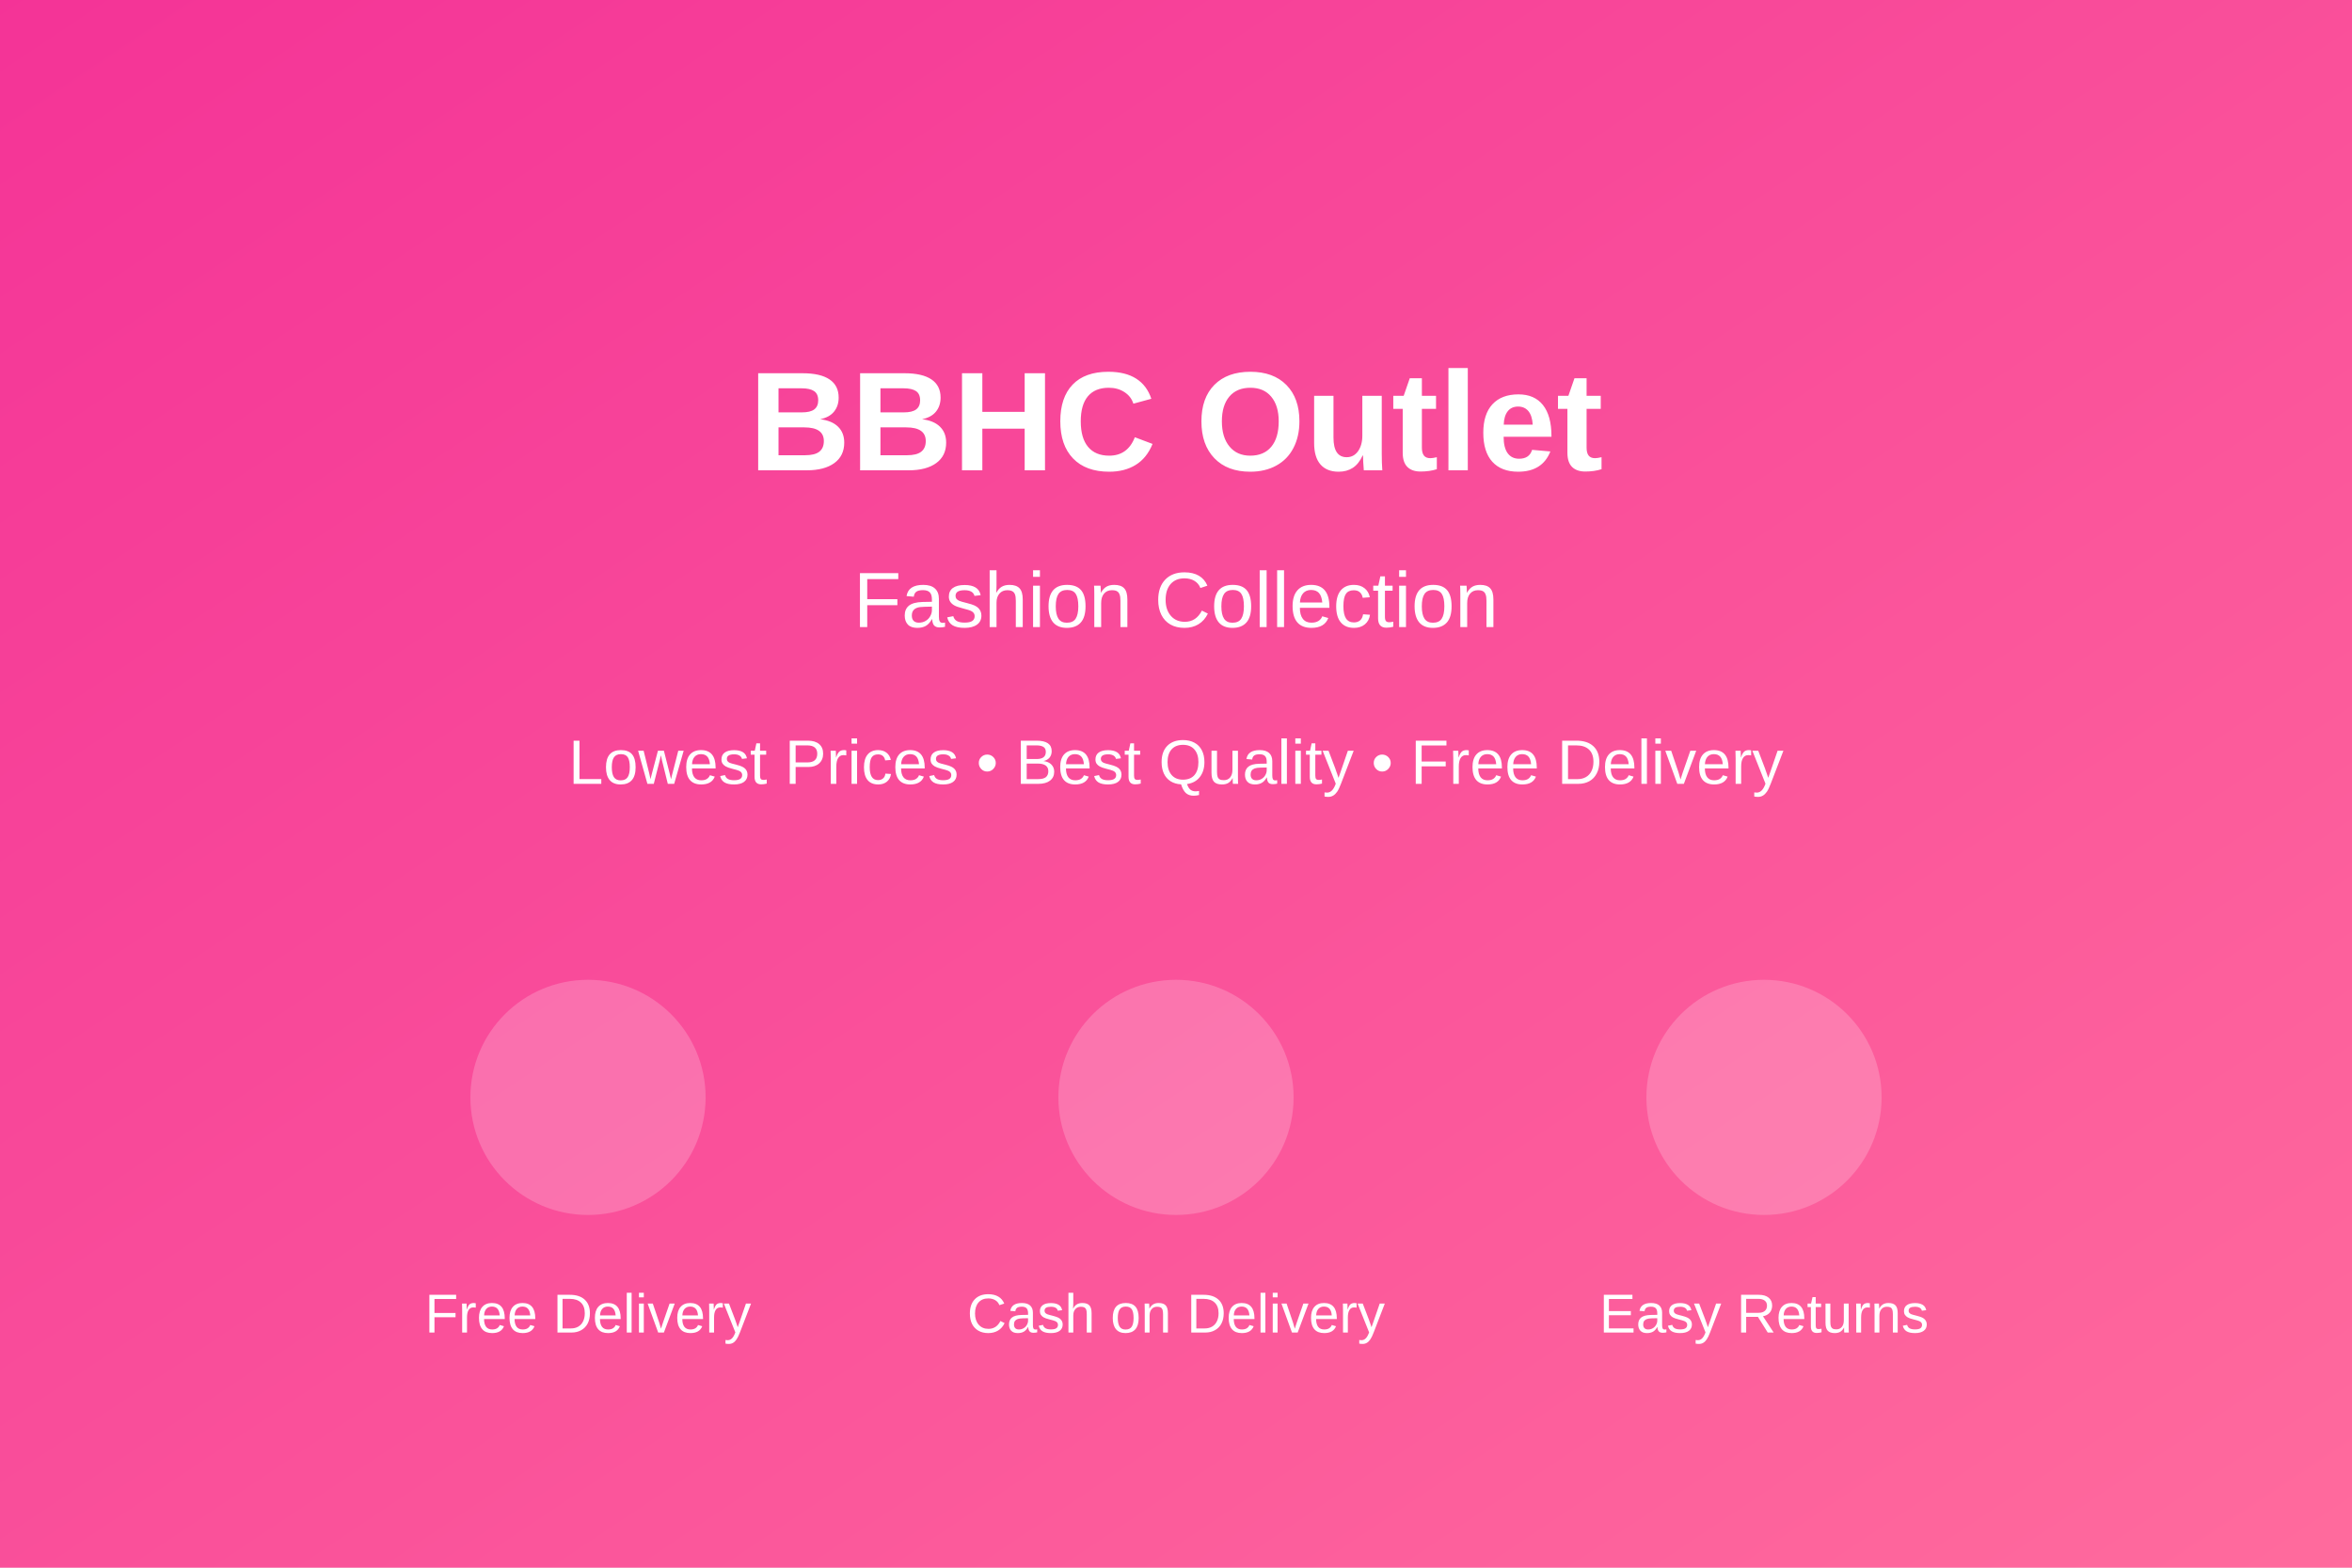
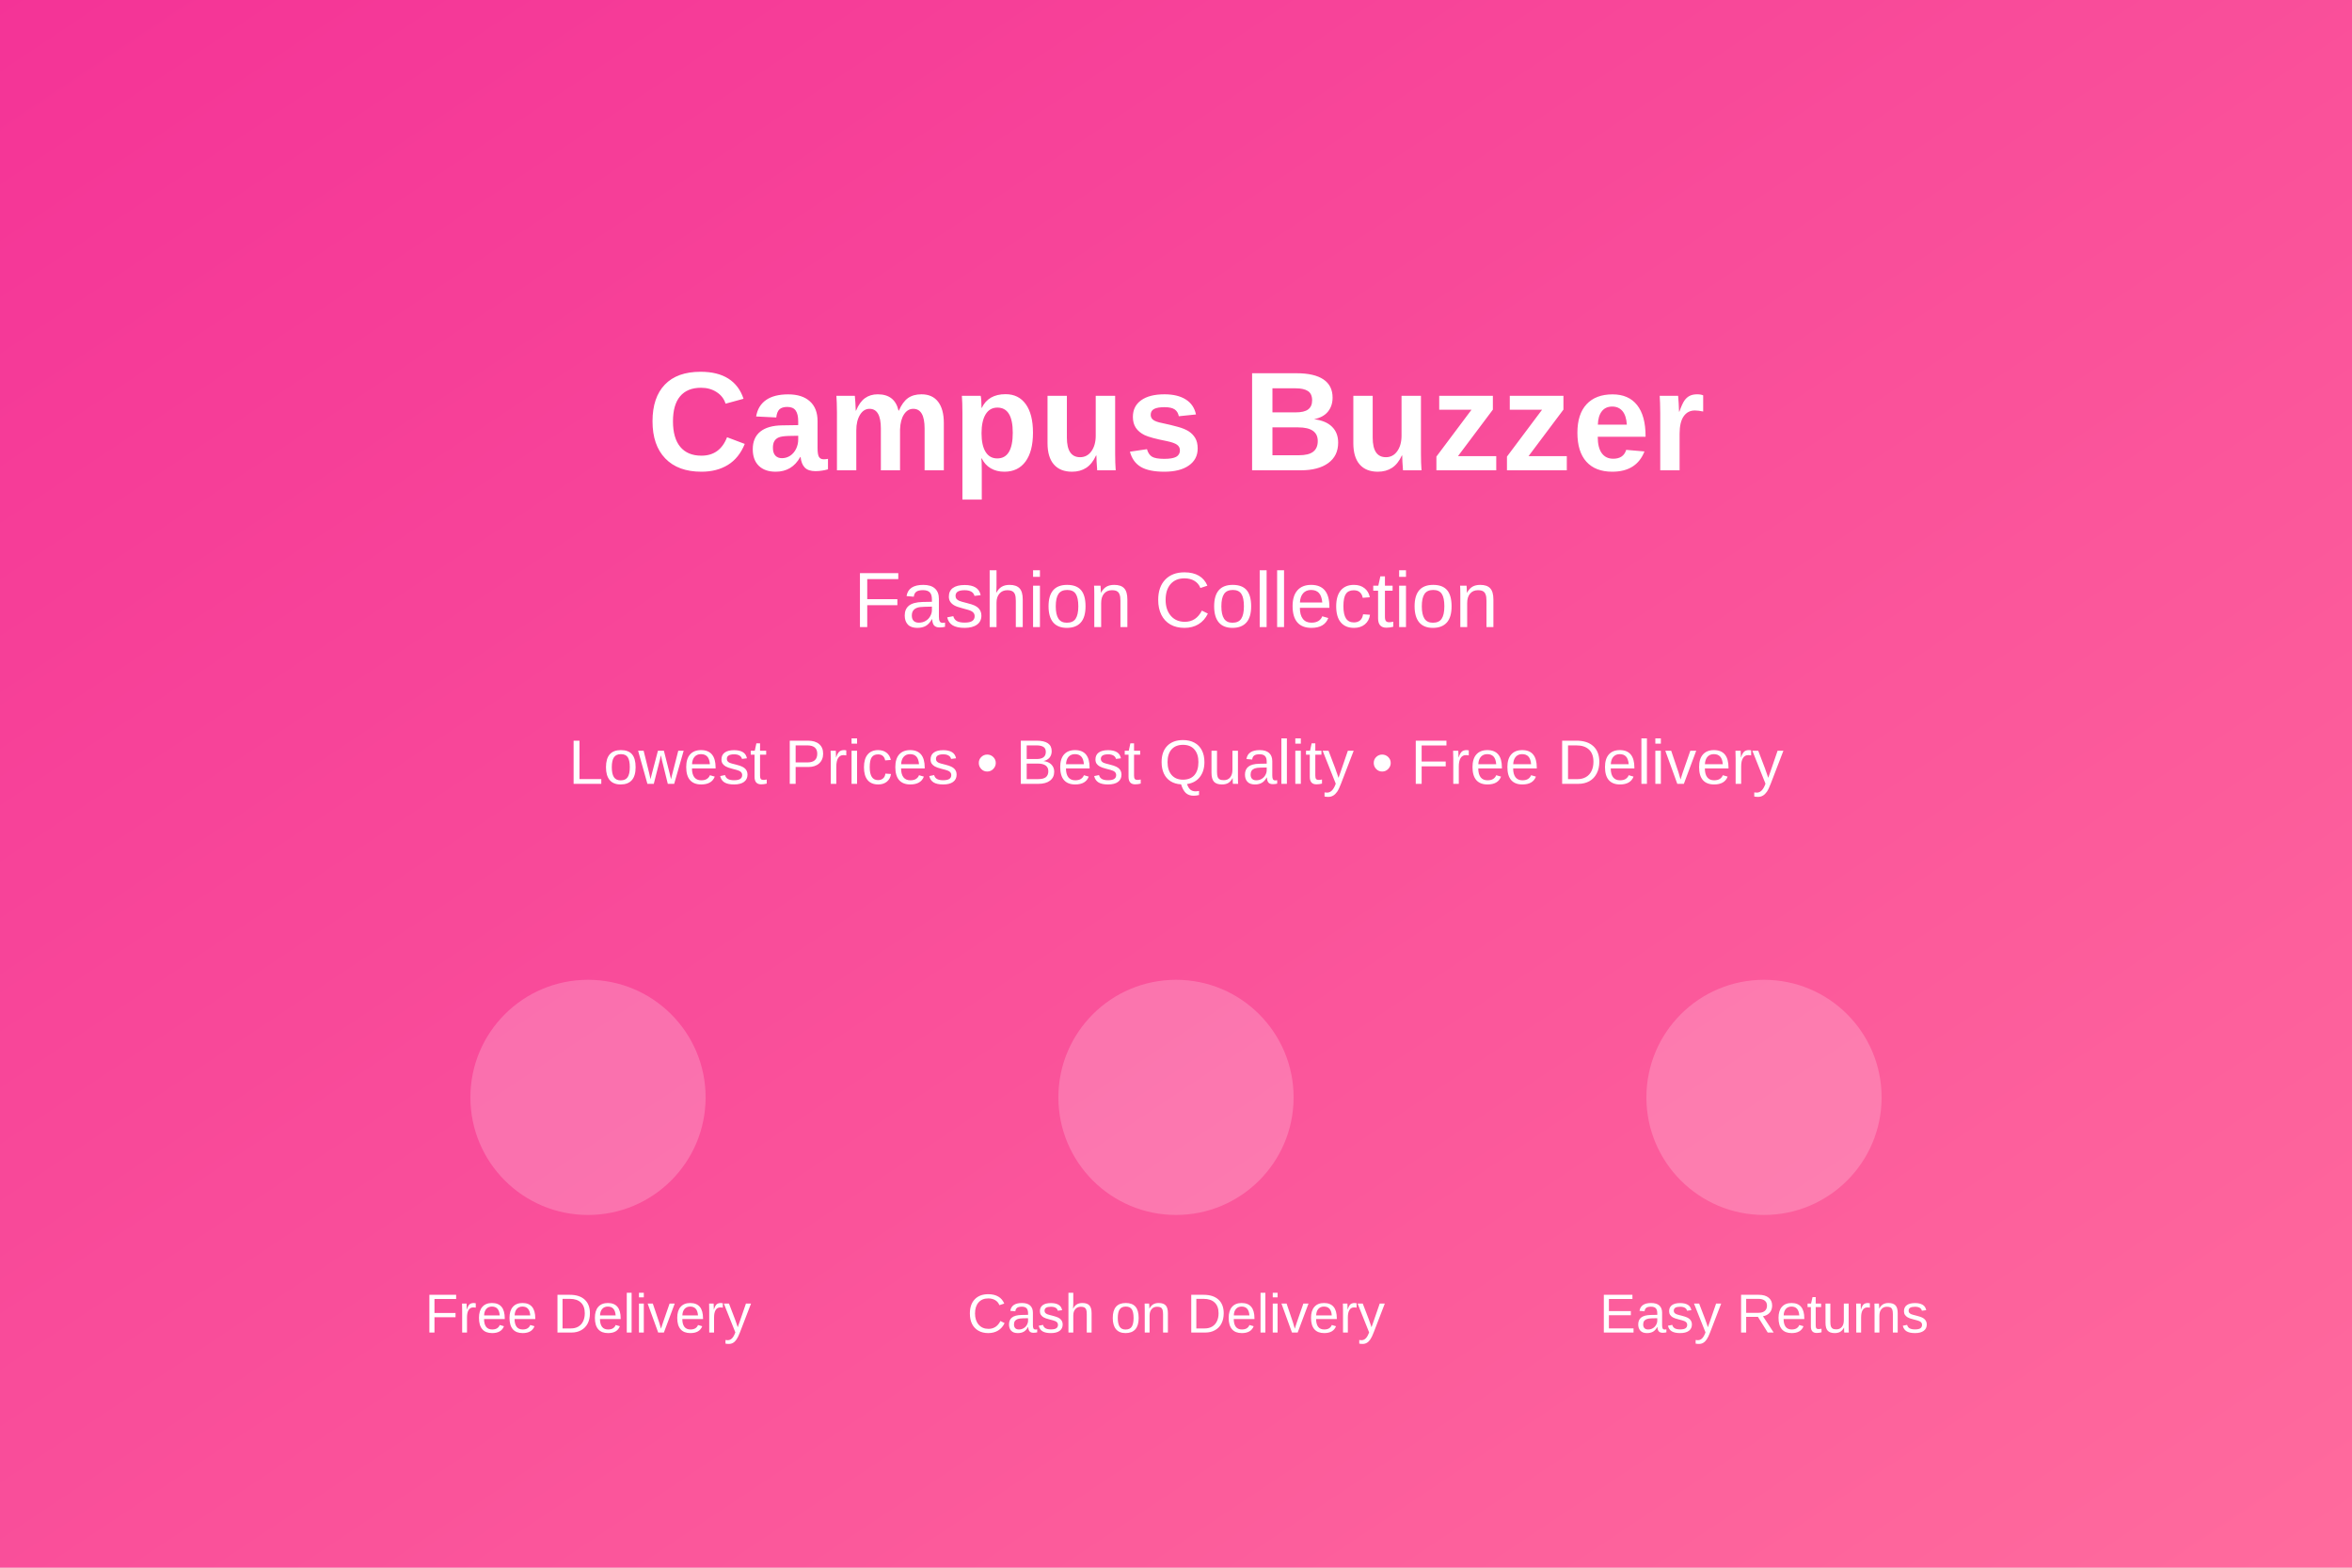
<svg xmlns="http://www.w3.org/2000/svg" width="600" height="400" viewBox="0 0 600 400" fill="none">
  <defs>
    <linearGradient id="grad1" x1="0%" y1="0%" x2="100%" y2="100%">
      <stop offset="0%" style="stop-color:#F43397;stop-opacity:1" />
      <stop offset="100%" style="stop-color:#FF6B9D;stop-opacity:1" />
    </linearGradient>
  </defs>
  <rect width="600" height="400" fill="url(#grad1)" />
-   <text x="300" y="120" font-family="Arial, sans-serif" font-size="36" font-weight="bold" fill="white" text-anchor="middle">BBHC Outlet</text>
+   <text x="300" y="120" font-family="Arial, sans-serif" font-size="36" font-weight="bold" fill="white" text-anchor="middle">Campus Buzzer</text>
  <text x="300" y="160" font-family="Arial, sans-serif" font-size="20" fill="white" text-anchor="middle">Fashion Collection</text>
  <text x="300" y="200" font-family="Arial, sans-serif" font-size="16" fill="white" text-anchor="middle">Lowest Prices • Best Quality • Free Delivery</text>
  <circle cx="150" cy="280" r="30" fill="white" opacity="0.2" />
  <circle cx="300" cy="280" r="30" fill="white" opacity="0.2" />
  <circle cx="450" cy="280" r="30" fill="white" opacity="0.2" />
  <text x="150" y="340" font-family="Arial, sans-serif" font-size="14" fill="white" text-anchor="middle">Free Delivery</text>
  <text x="300" y="340" font-family="Arial, sans-serif" font-size="14" fill="white" text-anchor="middle">Cash on Delivery</text>
  <text x="450" y="340" font-family="Arial, sans-serif" font-size="14" fill="white" text-anchor="middle">Easy Returns</text>
</svg>
